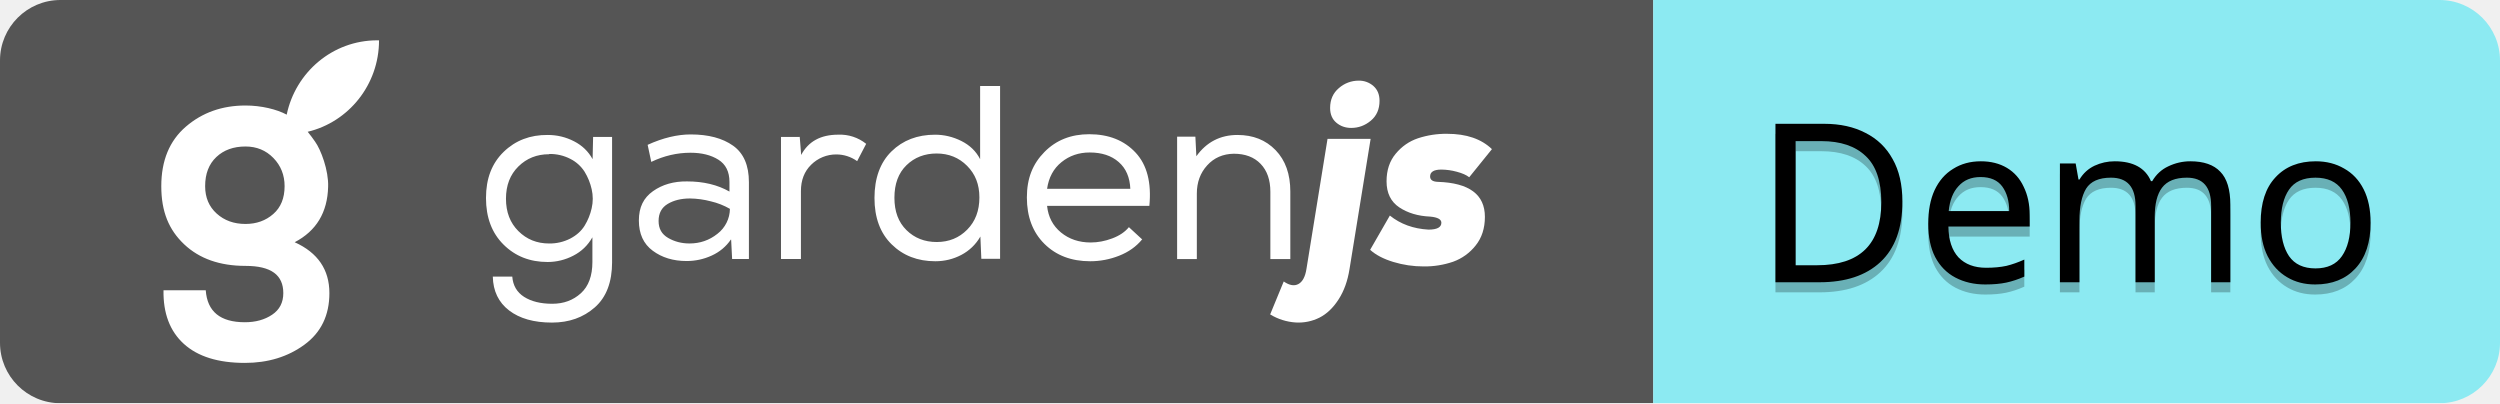
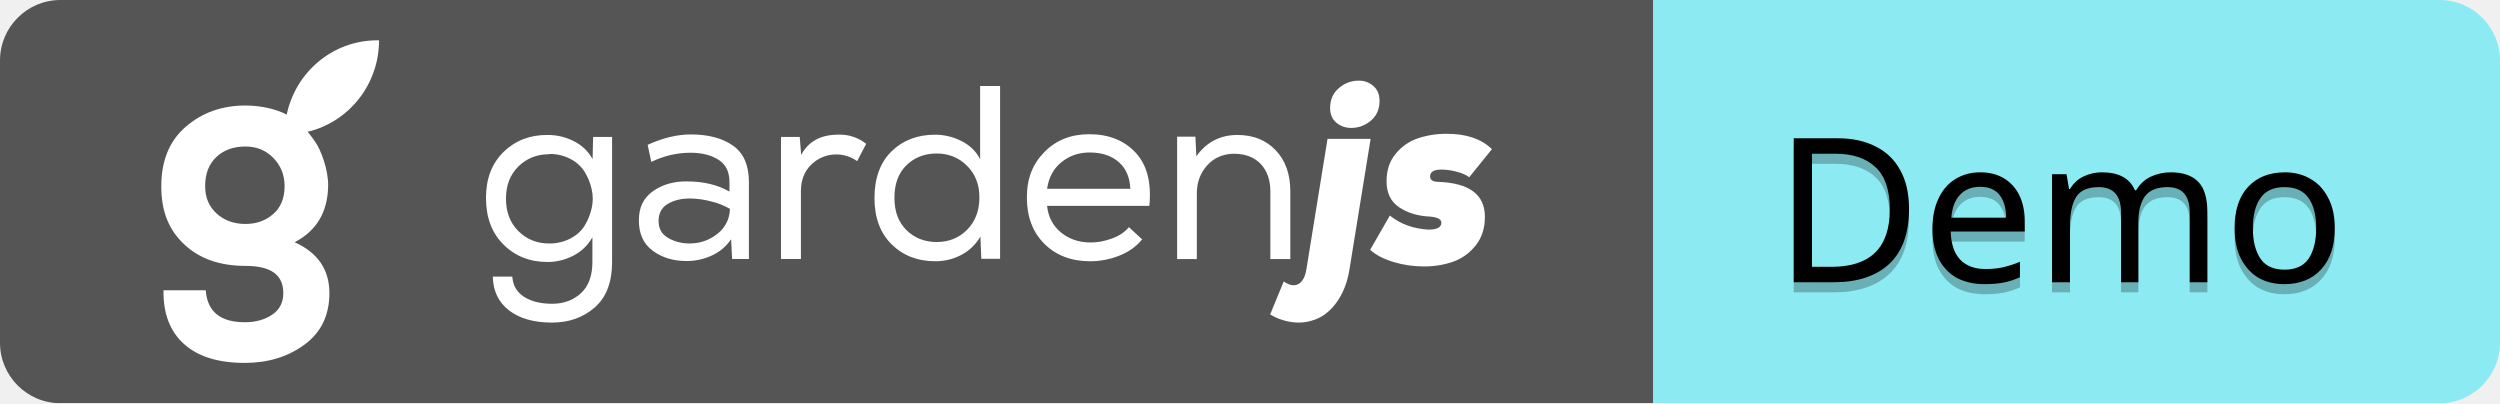
<svg xmlns="http://www.w3.org/2000/svg" xmlns:xlink="http://www.w3.org/1999/xlink" width="124" height="20">
  <defs>
    <rect id="a" x="0" y="0" width="124" height="20" rx="3" />
  </defs>
  <g fill="none" fill-rule="evenodd">
    <mask id="b" fill="#fff">
      <use xlink:href="#a" />
    </mask>
    <g mask="url(#b)" fill-rule="nonzero">
      <path fill="#555" d="M0 0h82v20H0z" />
      <path fill="#8CEAF2" d="M82 0h42v20H82z" />
    </g>
    <path d="M63.674 13.961c.279.195.521.237.726.128.205-.111.339-.36.4-.748l1.045-6.452h2.138l-1.046 6.452c-.093.59-.274 1.096-.546 1.514-.27.418-.586.717-.946.9a2.318 2.318 0 01-1.18.24 2.765 2.765 0 01-1.265-.4l.673-1.634h.001zm2.3-8.604c0 .312.103.555.308.728.204.173.451.26.738.26.364 0 .688-.12.975-.361.287-.241.43-.568.43-.983 0-.312-.101-.557-.302-.734A1.068 1.068 0 0067.39 4a1.48 1.48 0 00-.98.368c-.29.244-.436.573-.436.988zm2.962 5.334c.526.423 1.165.656 1.916.698.426 0 .64-.114.64-.342 0-.169-.186-.271-.559-.304-.596-.026-1.105-.177-1.527-.456-.42-.28-.633-.71-.633-1.293 0-.55.15-1.006.454-1.37.301-.363.67-.618 1.103-.765.47-.154.96-.229 1.451-.222.953 0 1.692.253 2.219.76l-1.127 1.395c-.139-.111-.345-.202-.615-.273a2.985 2.985 0 00-.767-.108c-.372 0-.558.114-.558.342 0 .17.128.258.384.267 1.555.05 2.334.628 2.334 1.736 0 .566-.153 1.04-.459 1.42a2.495 2.495 0 01-1.115.805 4.35 4.35 0 01-1.468.234 5.13 5.13 0 01-1.5-.222c-.487-.148-.87-.349-1.15-.602l.977-1.699z" fill="#FFF" fill-rule="nonzero" />
    <path d="M30.36 12.995c0 .998-.285 1.747-.856 2.25-.573.504-1.28.755-2.126.755-.894 0-1.602-.2-2.126-.601-.523-.401-.793-.96-.809-1.68h.966c.033.44.228.776.585 1.005.359.228.824.343 1.395.343.572 0 1.037-.174 1.42-.52.383-.347.574-.865.574-1.552V11.77c-.226.4-.542.705-.948.912a2.755 2.755 0 01-1.275.313c-.878 0-1.606-.287-2.185-.864-.58-.576-.87-1.346-.87-2.31 0-.965.292-1.72.875-2.287.584-.568 1.315-.849 2.193-.84.458 0 .89.104 1.298.313.406.208.713.504.922.888l.025-1.102h.941v6.203h.001zM27.233 7.65c-.603 0-1.11.202-1.521.607-.411.405-.616.937-.616 1.6 0 .662.205 1.197.616 1.606.41.408.918.614 1.521.614a2.23 2.23 0 001.057-.246c.31-.163.545-.376.707-.637a2.84 2.84 0 00.35-.865 2.09 2.09 0 000-.944 2.857 2.857 0 00-.35-.865 1.787 1.787 0 00-.701-.636 2.195 2.195 0 00-1.051-.247l-.012.013zm9.02 4.23c-.24.351-.56.618-.954.797-.394.18-.808.27-1.244.27-.66 0-1.22-.17-1.678-.51-.46-.339-.689-.84-.689-1.5 0-.663.233-1.123.7-1.455.467-.33 1.03-.492 1.69-.484.814 0 1.515.169 2.103.504v-.479c0-.506-.184-.874-.55-1.103-.367-.23-.827-.344-1.383-.344-.668 0-1.316.152-1.945.454l-.18-.847c.756-.343 1.469-.515 2.137-.515.877 0 1.578.186 2.101.558.523.372.785.975.785 1.808v3.814h-.833l-.048-.956-.012-.012zm-.997-1.894a4.278 4.278 0 00-1.032-.142c-.435 0-.803.09-1.105.27-.302.18-.453.462-.453.846 0 .385.157.656.471.84.314.183.668.276 1.063.276.523 0 .984-.16 1.383-.478a1.58 1.58 0 00.621-1.239 3.465 3.465 0 00-.948-.373zm4.41-3.207l.072.907c.355-.67.967-1.006 1.836-1.006a2.07 2.07 0 011.388.454l-.447.859a1.767 1.767 0 00-1.037-.333 1.753 1.753 0 00-1.244.51c-.339.332-.508.767-.508 1.305v3.373h-.989V6.791h.918l.012-.013v.001zm9.938-2.526v8.583h-.93l-.047-1.104a2.331 2.331 0 01-.948.913c-.4.209-.828.313-1.287.313-.877 0-1.6-.28-2.168-.84-.567-.558-.85-1.325-.85-2.299 0-.972.28-1.759.845-2.31.563-.552 1.284-.828 2.161-.828.451 0 .886.104 1.304.312.419.21.73.51.93.902v-3.63h.98l.011-.012zm-3.139 3.36c-.604 0-1.105.194-1.504.582-.399.388-.598.926-.598 1.613 0 .686.2 1.214.598 1.606.399.393.9.59 1.503.59.604 0 1.108-.206 1.51-.615.403-.408.604-.94.604-1.593 0-.654-.203-1.16-.61-1.57-.406-.408-.911-.613-1.515-.613h.012zm10.18 4.267c-.29.351-.667.62-1.134.803a3.883 3.883 0 01-1.438.275c-.934 0-1.69-.288-2.27-.863-.58-.576-.87-1.343-.87-2.3 0-.955.291-1.667.87-2.255.58-.59 1.32-.883 2.222-.883.966 0 1.733.304 2.301.913.567.608.794 1.49.682 2.642h-5.073c.057.548.287.988.69 1.319.402.33.894.496 1.473.496.354 0 .71-.067 1.068-.202.358-.134.634-.32.827-.558l.665.613h-.012zm-.58-2.502c-.023-.58-.216-1.028-.579-1.342-.36-.316-.841-.473-1.437-.473-.539 0-1.006.16-1.4.48-.395.318-.633.76-.714 1.323h4.13v.012zm2.32-2.599h.906l.048.97c.507-.704 1.187-1.055 2.04-1.055.774 0 1.404.25 1.89.753.488.504.731 1.188.731 2.054v3.348h-.99V9.513c0-.588-.16-1.05-.483-1.385-.322-.335-.765-.503-1.329-.503-.539.009-.98.2-1.322.577-.342.375-.513.842-.513 1.397v3.25h-.978V6.78zM18.8 2.002C18.769 2 18.738 2 18.708 2c-2.206 0-4.049 1.581-4.488 3.687-.491-.267-1.267-.454-2.045-.454-1.156 0-2.142.349-2.955 1.048C8.407 6.98 8 7.963 8 9.235c0 1.27.378 2.167 1.134 2.882.756.715 1.77 1.071 3.042 1.071 1.271 0 1.876.45 1.876 1.35 0 .466-.184.824-.555 1.072-.37.249-.82.373-1.352.373-1.22 0-1.866-.529-1.94-1.587H8.11c-.02 1.143.316 2.03 1.008 2.66.695.63 1.703.944 3.028.944 1.146 0 2.132-.301 2.955-.905.824-.603 1.237-1.456 1.237-2.556 0-1.165-.575-2.006-1.722-2.525 1.075-.56 1.627-1.477 1.659-2.748.03-.815-.362-1.849-.65-2.245-.111-.154-.223-.318-.363-.485 2.026-.483 3.538-2.33 3.538-4.534h-.001zm-5.247 8.614c-.376.329-.834.492-1.376.492-.574 0-1.05-.171-1.431-.516-.38-.344-.571-.796-.571-1.357 0-.615.185-1.096.555-1.446.37-.35.853-.523 1.446-.523.553 0 1.015.19 1.385.571.37.381.555.847.555 1.397 0 .593-.187 1.054-.563 1.382z" fill="#FFF" fill-rule="nonzero" />
-     <text fill="#69B0B6" fill-rule="nonzero" font-family="Verdana" font-size="11">
-       <tspan x="87" y="14.5">Demo</tspan>
+     <text fill="#69B0B6" fill-rule="nonzero" font-family="Verdana" font-size="10">
+       <tspan x="88" y="14.5">Demo</tspan>
    </text>
-     <text fill="#000" fill-rule="nonzero" font-family="Verdana" font-size="11">
-       <tspan x="87" y="14">Demo</tspan>
+     <text fill="#000" fill-rule="nonzero" font-family="Verdana" font-size="10">
+       <tspan x="88" y="14">Demo</tspan>
    </text>
  </g>
</svg>
